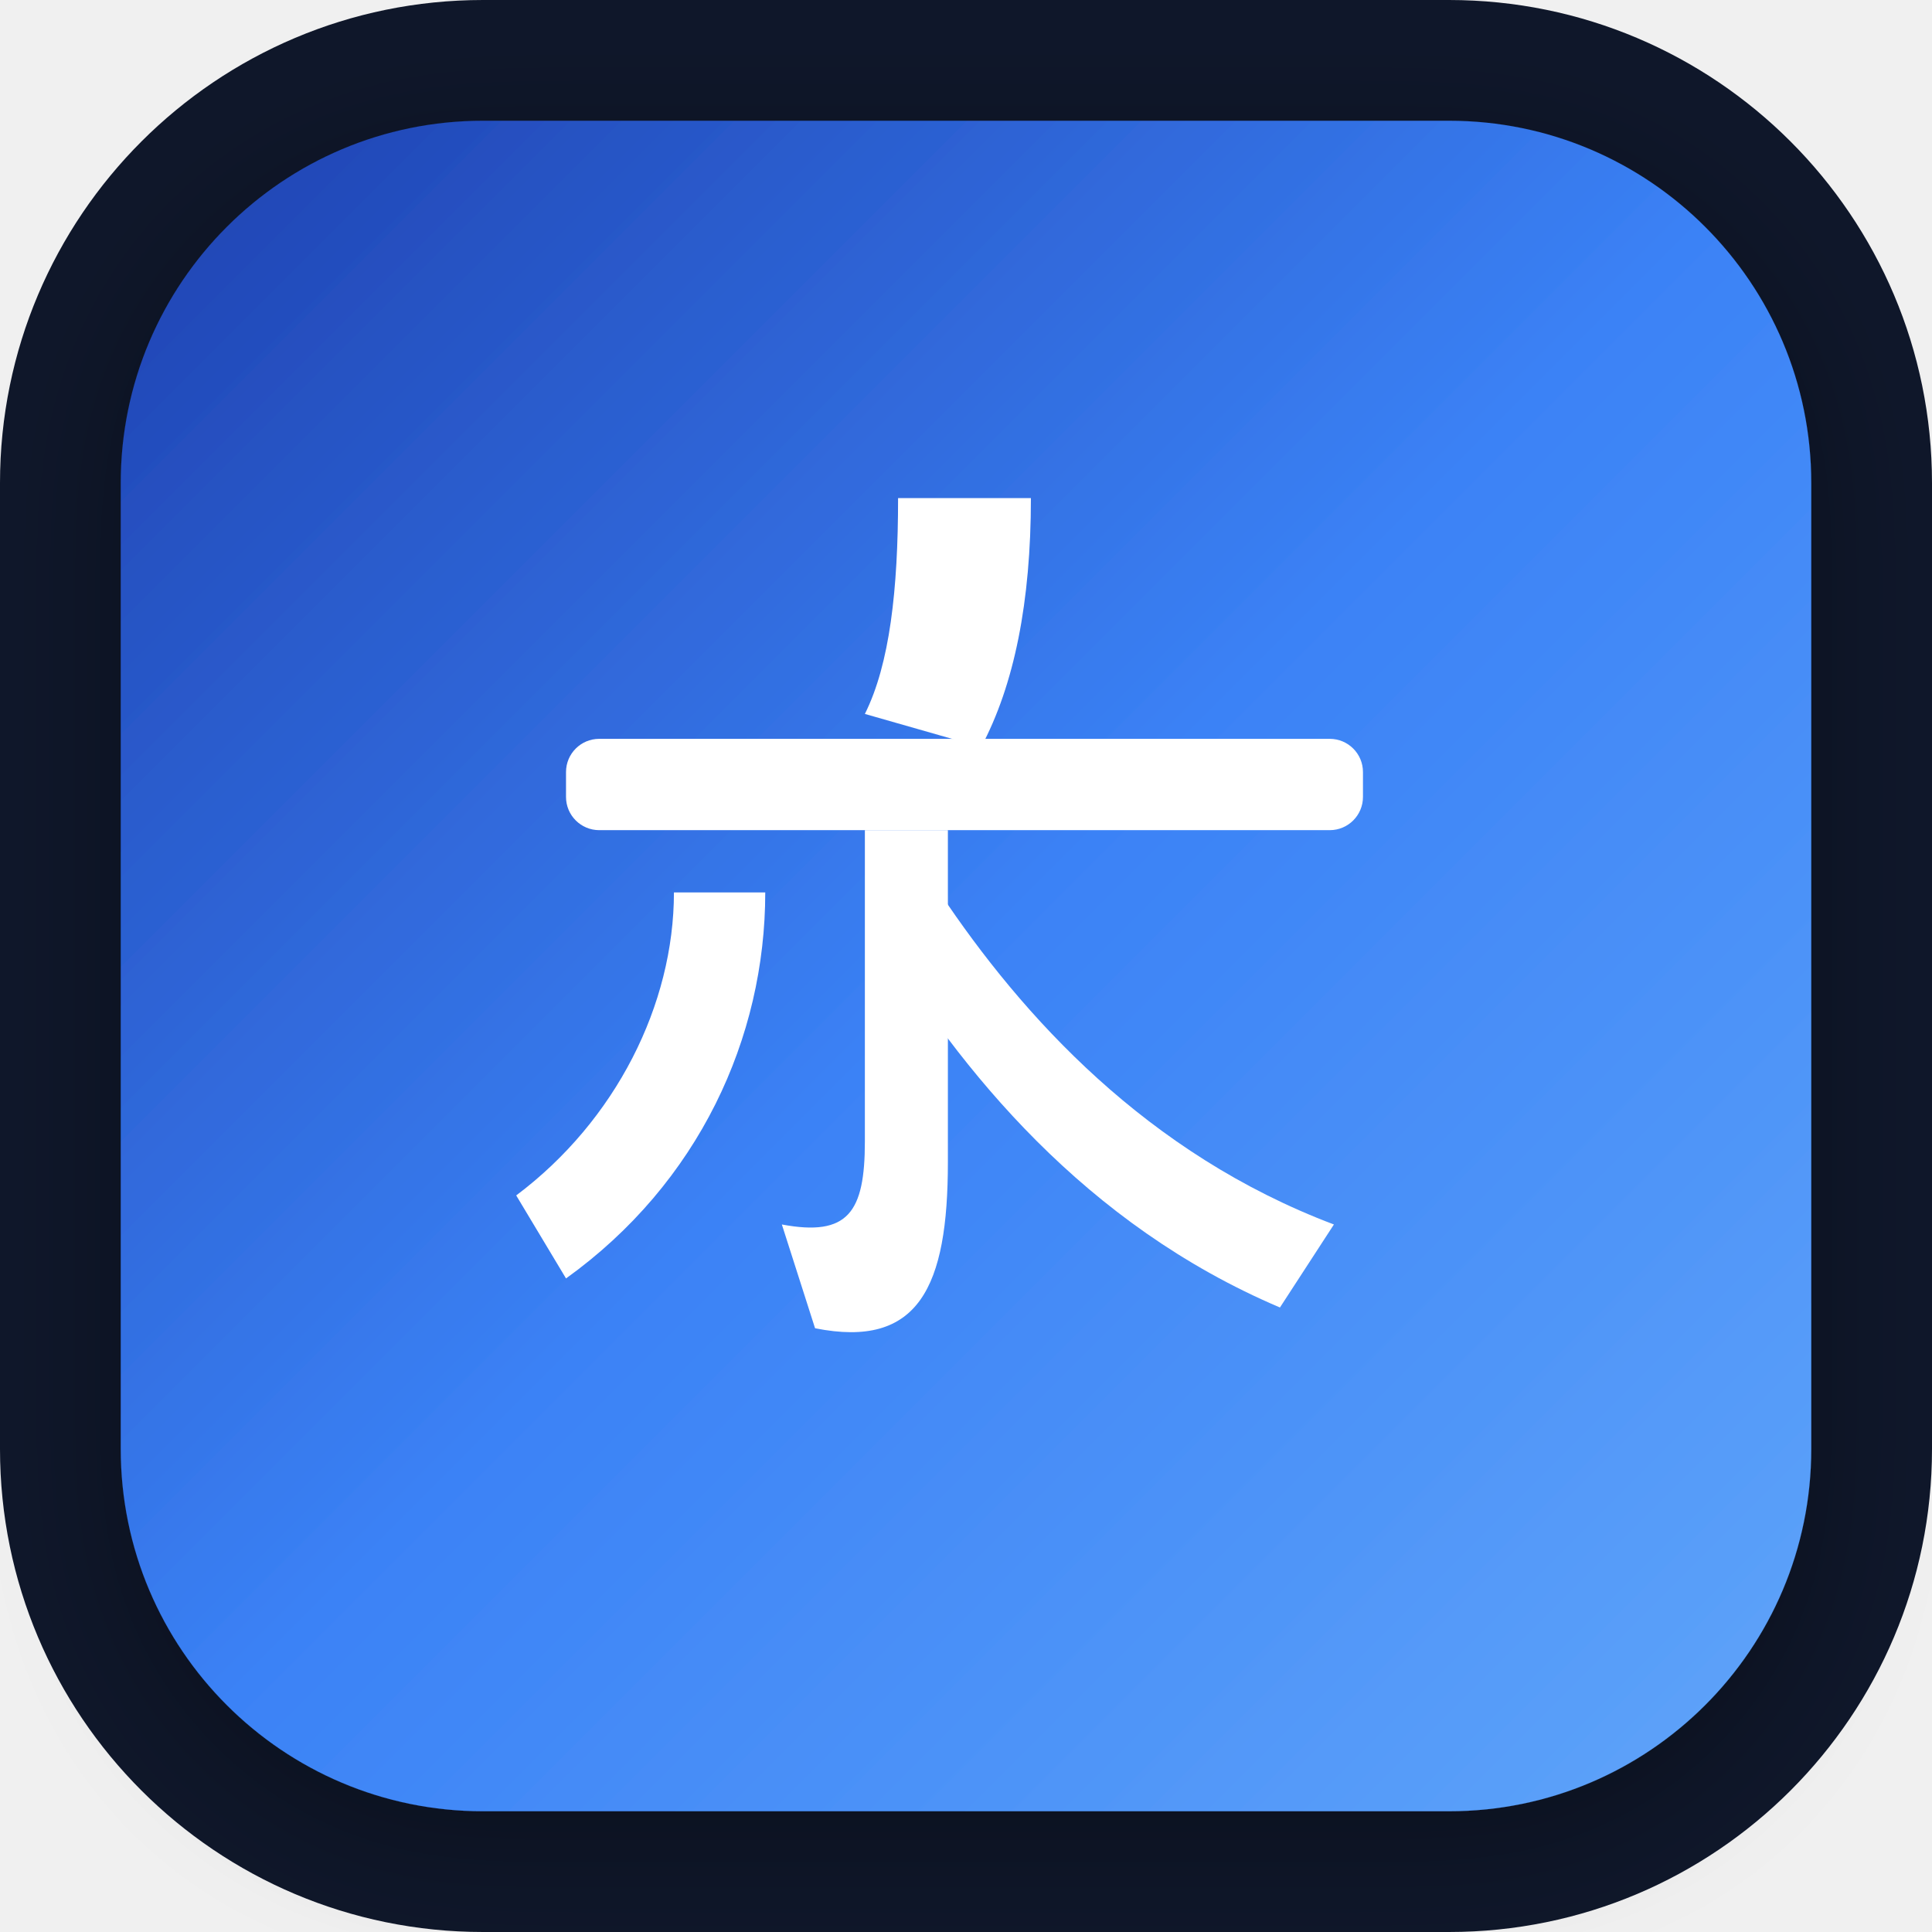
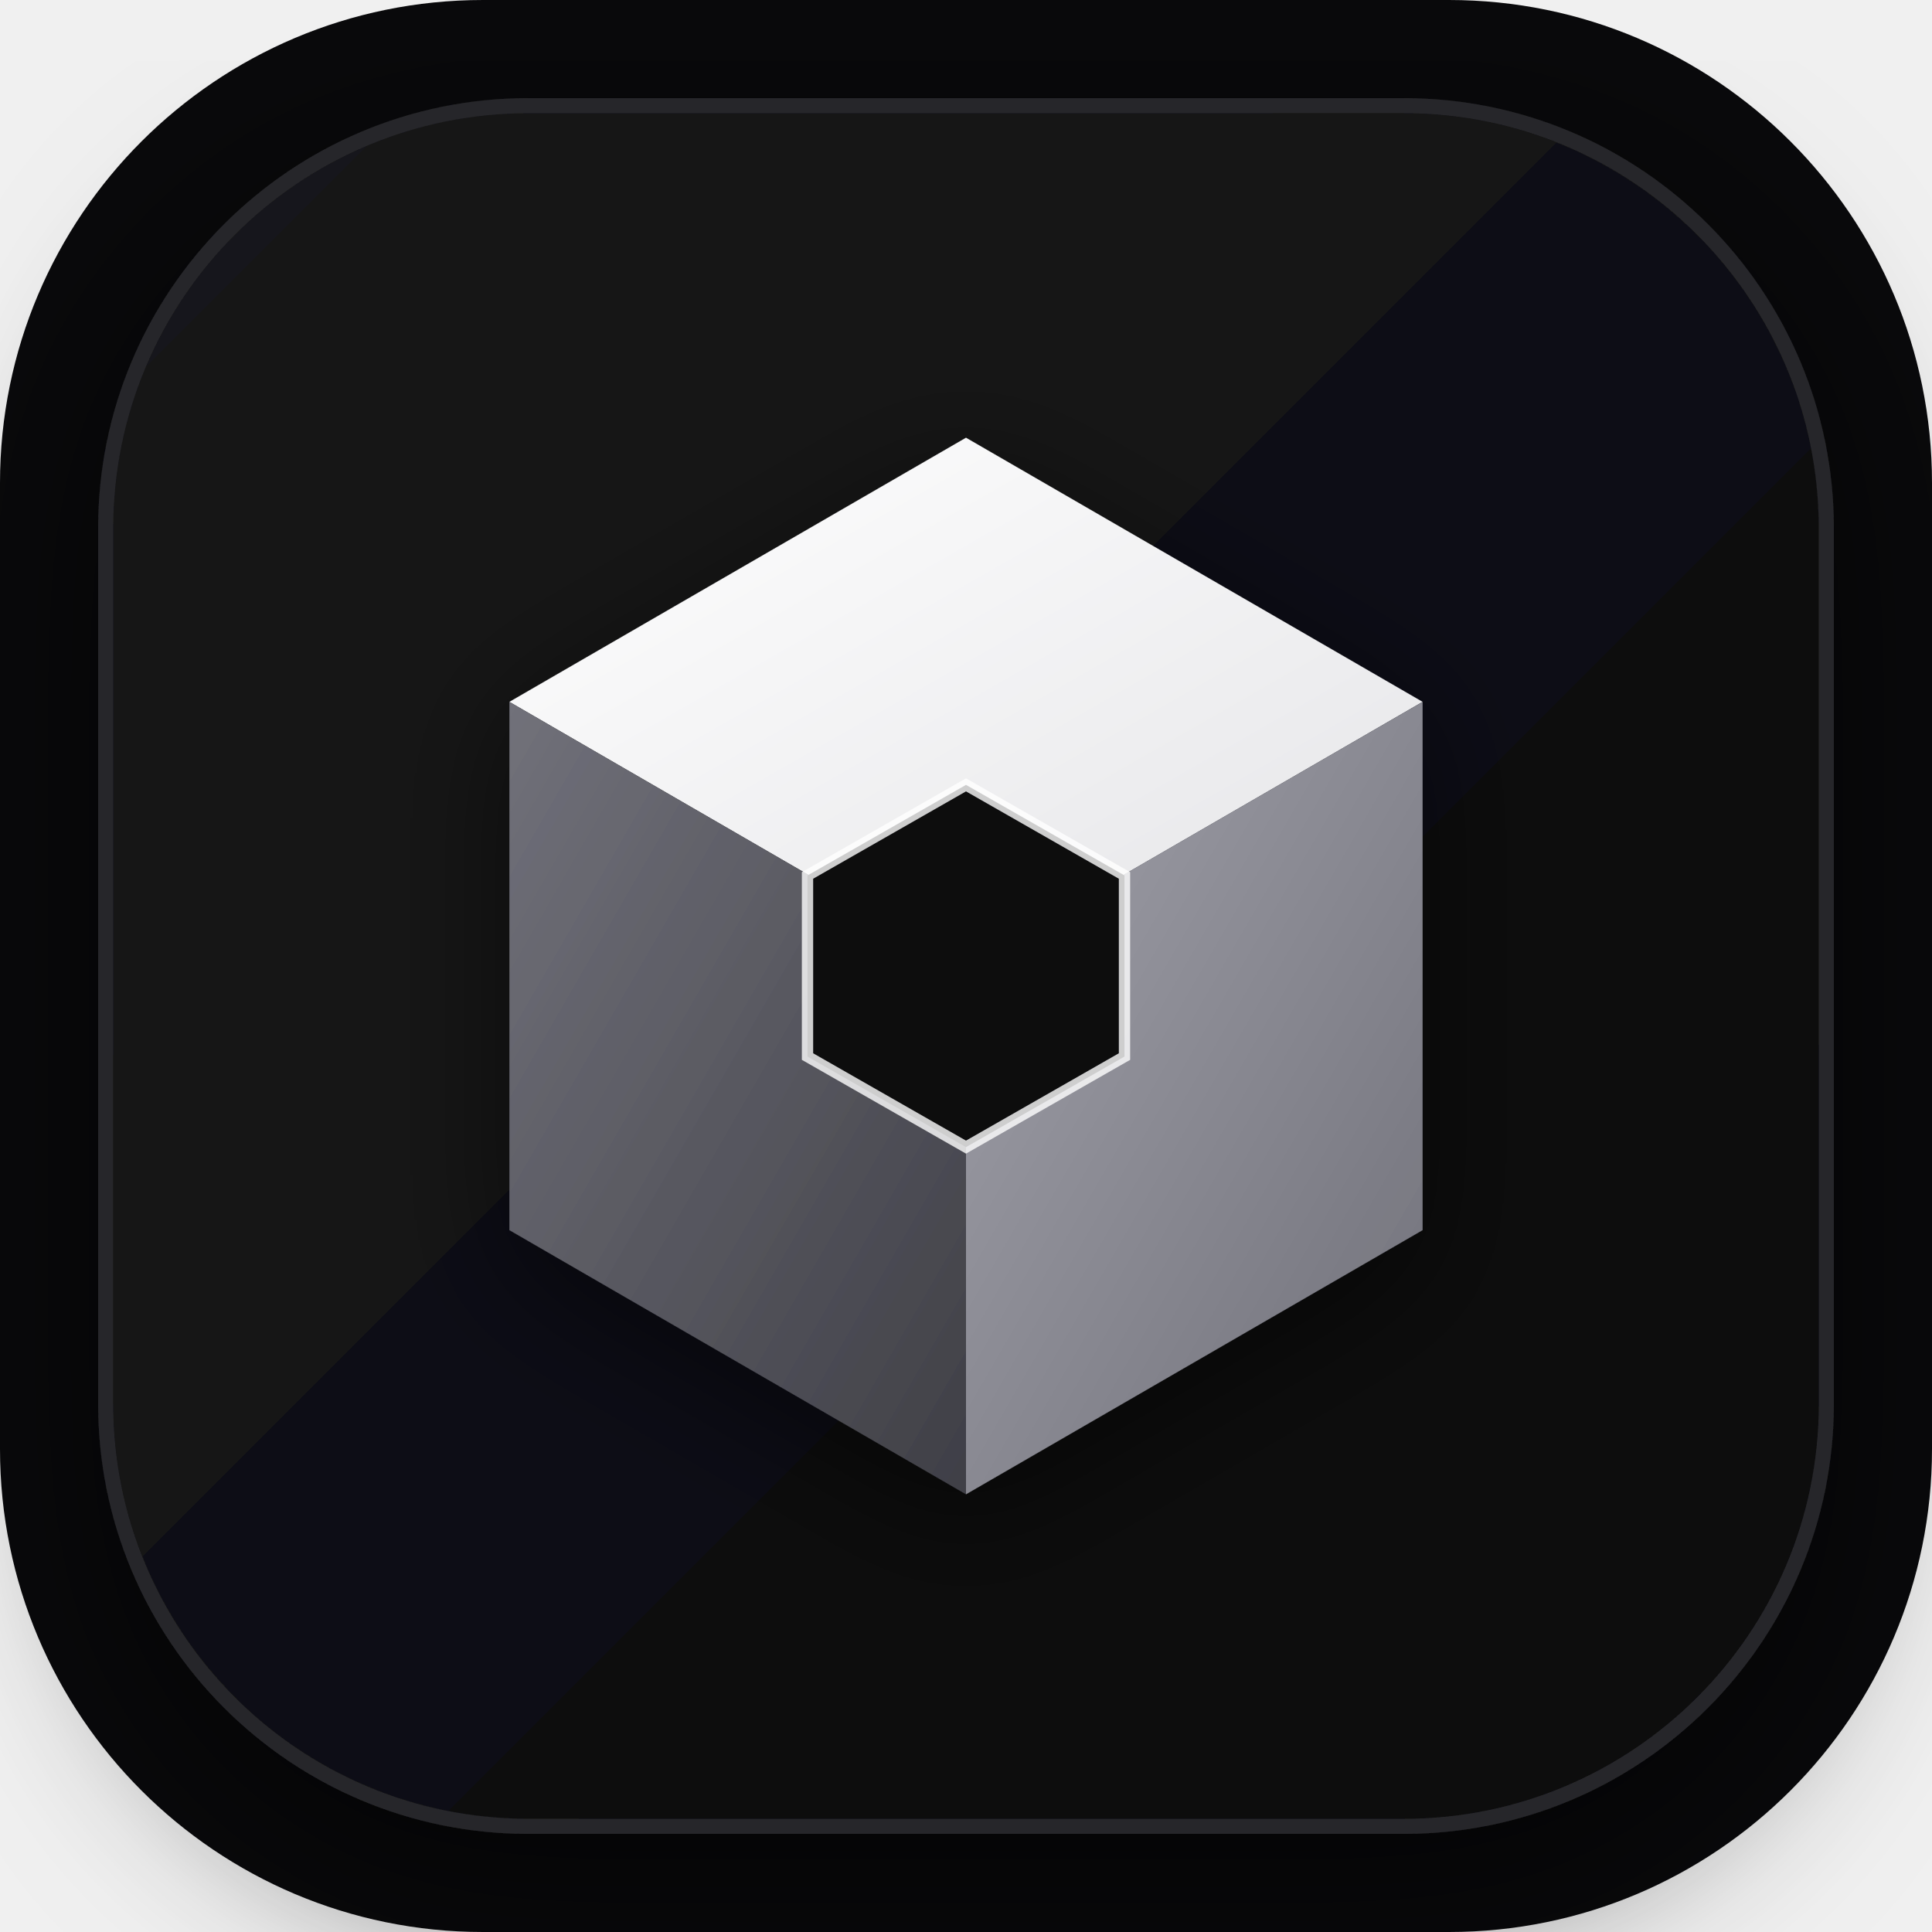
<svg xmlns="http://www.w3.org/2000/svg" viewBox="0 0 512 512" width="100%" height="100%">
  <defs>
-     <linearGradient id="grad" x1="0%" y1="0%" x2="100%" y2="100%">
-       <stop offset="0%" stop-color="#1e40af" />
-       <stop offset="50%" stop-color="#3b82f6" />
-       <stop offset="100%" stop-color="#60a5fa" />
+     <linearGradient id="bg" x1="0%" y1="0%" x2="100%" y2="100%">
+       <stop offset="0%" stop-color="#18181b" />
+       <stop offset="100%" stop-color="#09090b" />
    </linearGradient>
-     <filter id="shadow" x="-10%" y="-10%" width="120%" height="120%">
-       <feDropShadow dx="0" dy="8" stdDeviation="16" flood-color="#000" flood-opacity="0.3" />
+     <linearGradient id="facetTop" x1="0%" y1="0%" x2="100%" y2="100%">
+       <stop offset="0%" stop-color="#ffffff" />
+       <stop offset="100%" stop-color="#e4e4e7" />
+     </linearGradient>
+     <linearGradient id="facetRight" x1="0%" y1="0%" x2="100%" y2="100%">
+       <stop offset="0%" stop-color="#a1a1aa" />
+       <stop offset="100%" stop-color="#71717a" />
+     </linearGradient>
+     <linearGradient id="facetLeft" x1="0%" y1="0%" x2="100%" y2="100%">
+       <stop offset="0%" stop-color="#71717a" />
+       <stop offset="100%" stop-color="#3f3f46" />
+     </linearGradient>
+     <filter id="shadow" x="-20%" y="-20%" width="140%" height="140%">
+       <feDropShadow dx="0" dy="16" stdDeviation="24" flood-color="#000000" flood-opacity="0.6" />
    </filter>
  </defs>
-   <rect width="512" height="512" rx="128" fill="#0f172a" />
-   <rect x="32" y="32" width="448" height="448" rx="96" fill="url(#grad)" filter="url(#shadow)" />
-   <g fill="#ffffff" transform="translate(128, 110) scale(1.1)">
-     <path d="M 100 20 L 132 20 C 132 45, 128 65, 120 80 L 92 72 C 98 60, 100 42, 100 20 Z" />
-     <rect x="20" y="78" width="192" height="22" rx="8" />
-     <path d="M 112 100 L 112 180 C 112 210, 105 225, 80 220 L 72 195 C 88 198, 92 192, 92 175 L 92 100 Z" />
-     <path d="M 68 115 C 68 150, 52 185, 20 208 L 8 188 C 32 170, 46 142, 46 115 Z" />
-     <path d="M 110 115 C 130 145, 160 178, 205 195 L 192 215 C 145 195, 115 158, 95 125 Z" />
+   <rect width="512" height="512" rx="128" fill="#09090b" />
+   <rect x="28" y="28" width="456" height="456" rx="112" fill="url(#bg)" stroke="#27272a" stroke-width="4" filter="url(#shadow)" />
+   <g transform="translate(256, 256)" filter="drop-shadow(0 8px 16px rgba(0,0,0,0.5))">
+     <polygon points="0,-140 121,-70 0,0 -121,-70" fill="url(#facetTop)" />
+     <polygon points="121,-70 121,70 0,140 0,0" fill="url(#facetRight)" />
+     <polygon points="-121,-70 0,0 0,140 -121,70" fill="url(#facetLeft)" />
+     <polygon points="0,-48 42,-24 42,24 0,48 -42,24 -42,-24" fill="#09090b" stroke="#ffffff" stroke-width="3" stroke-opacity="0.8" />
  </g>
</svg>
